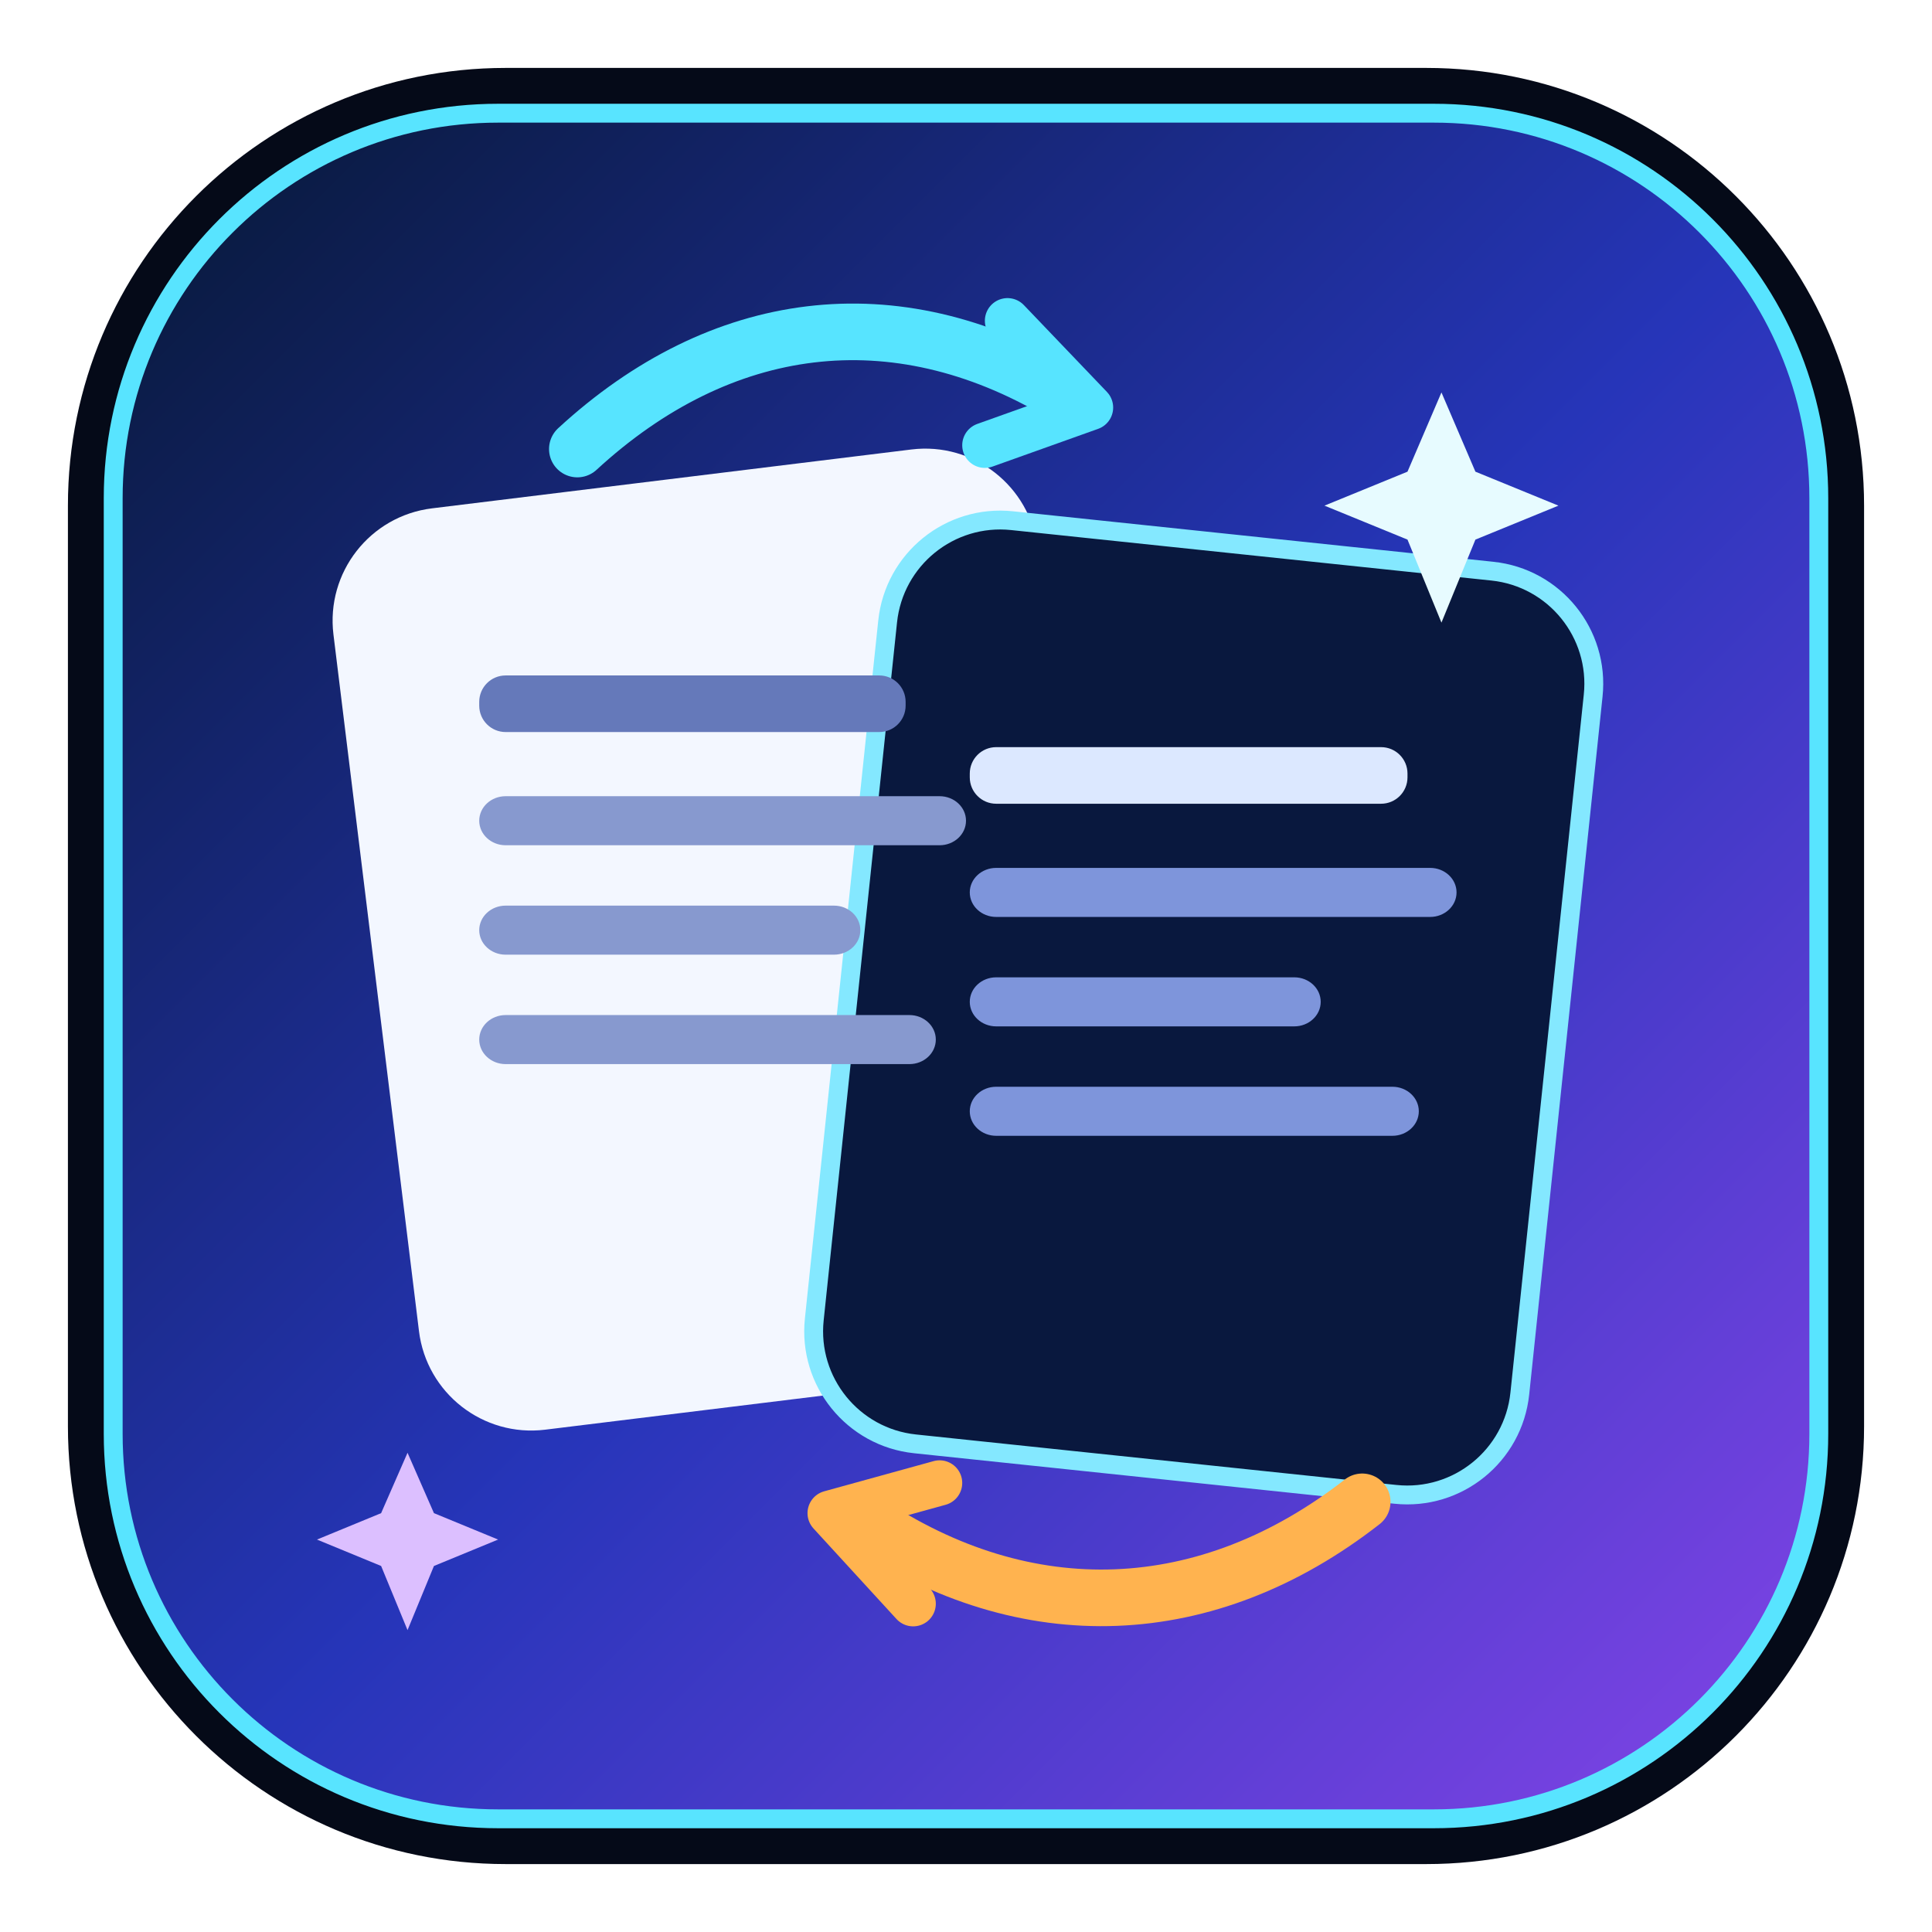
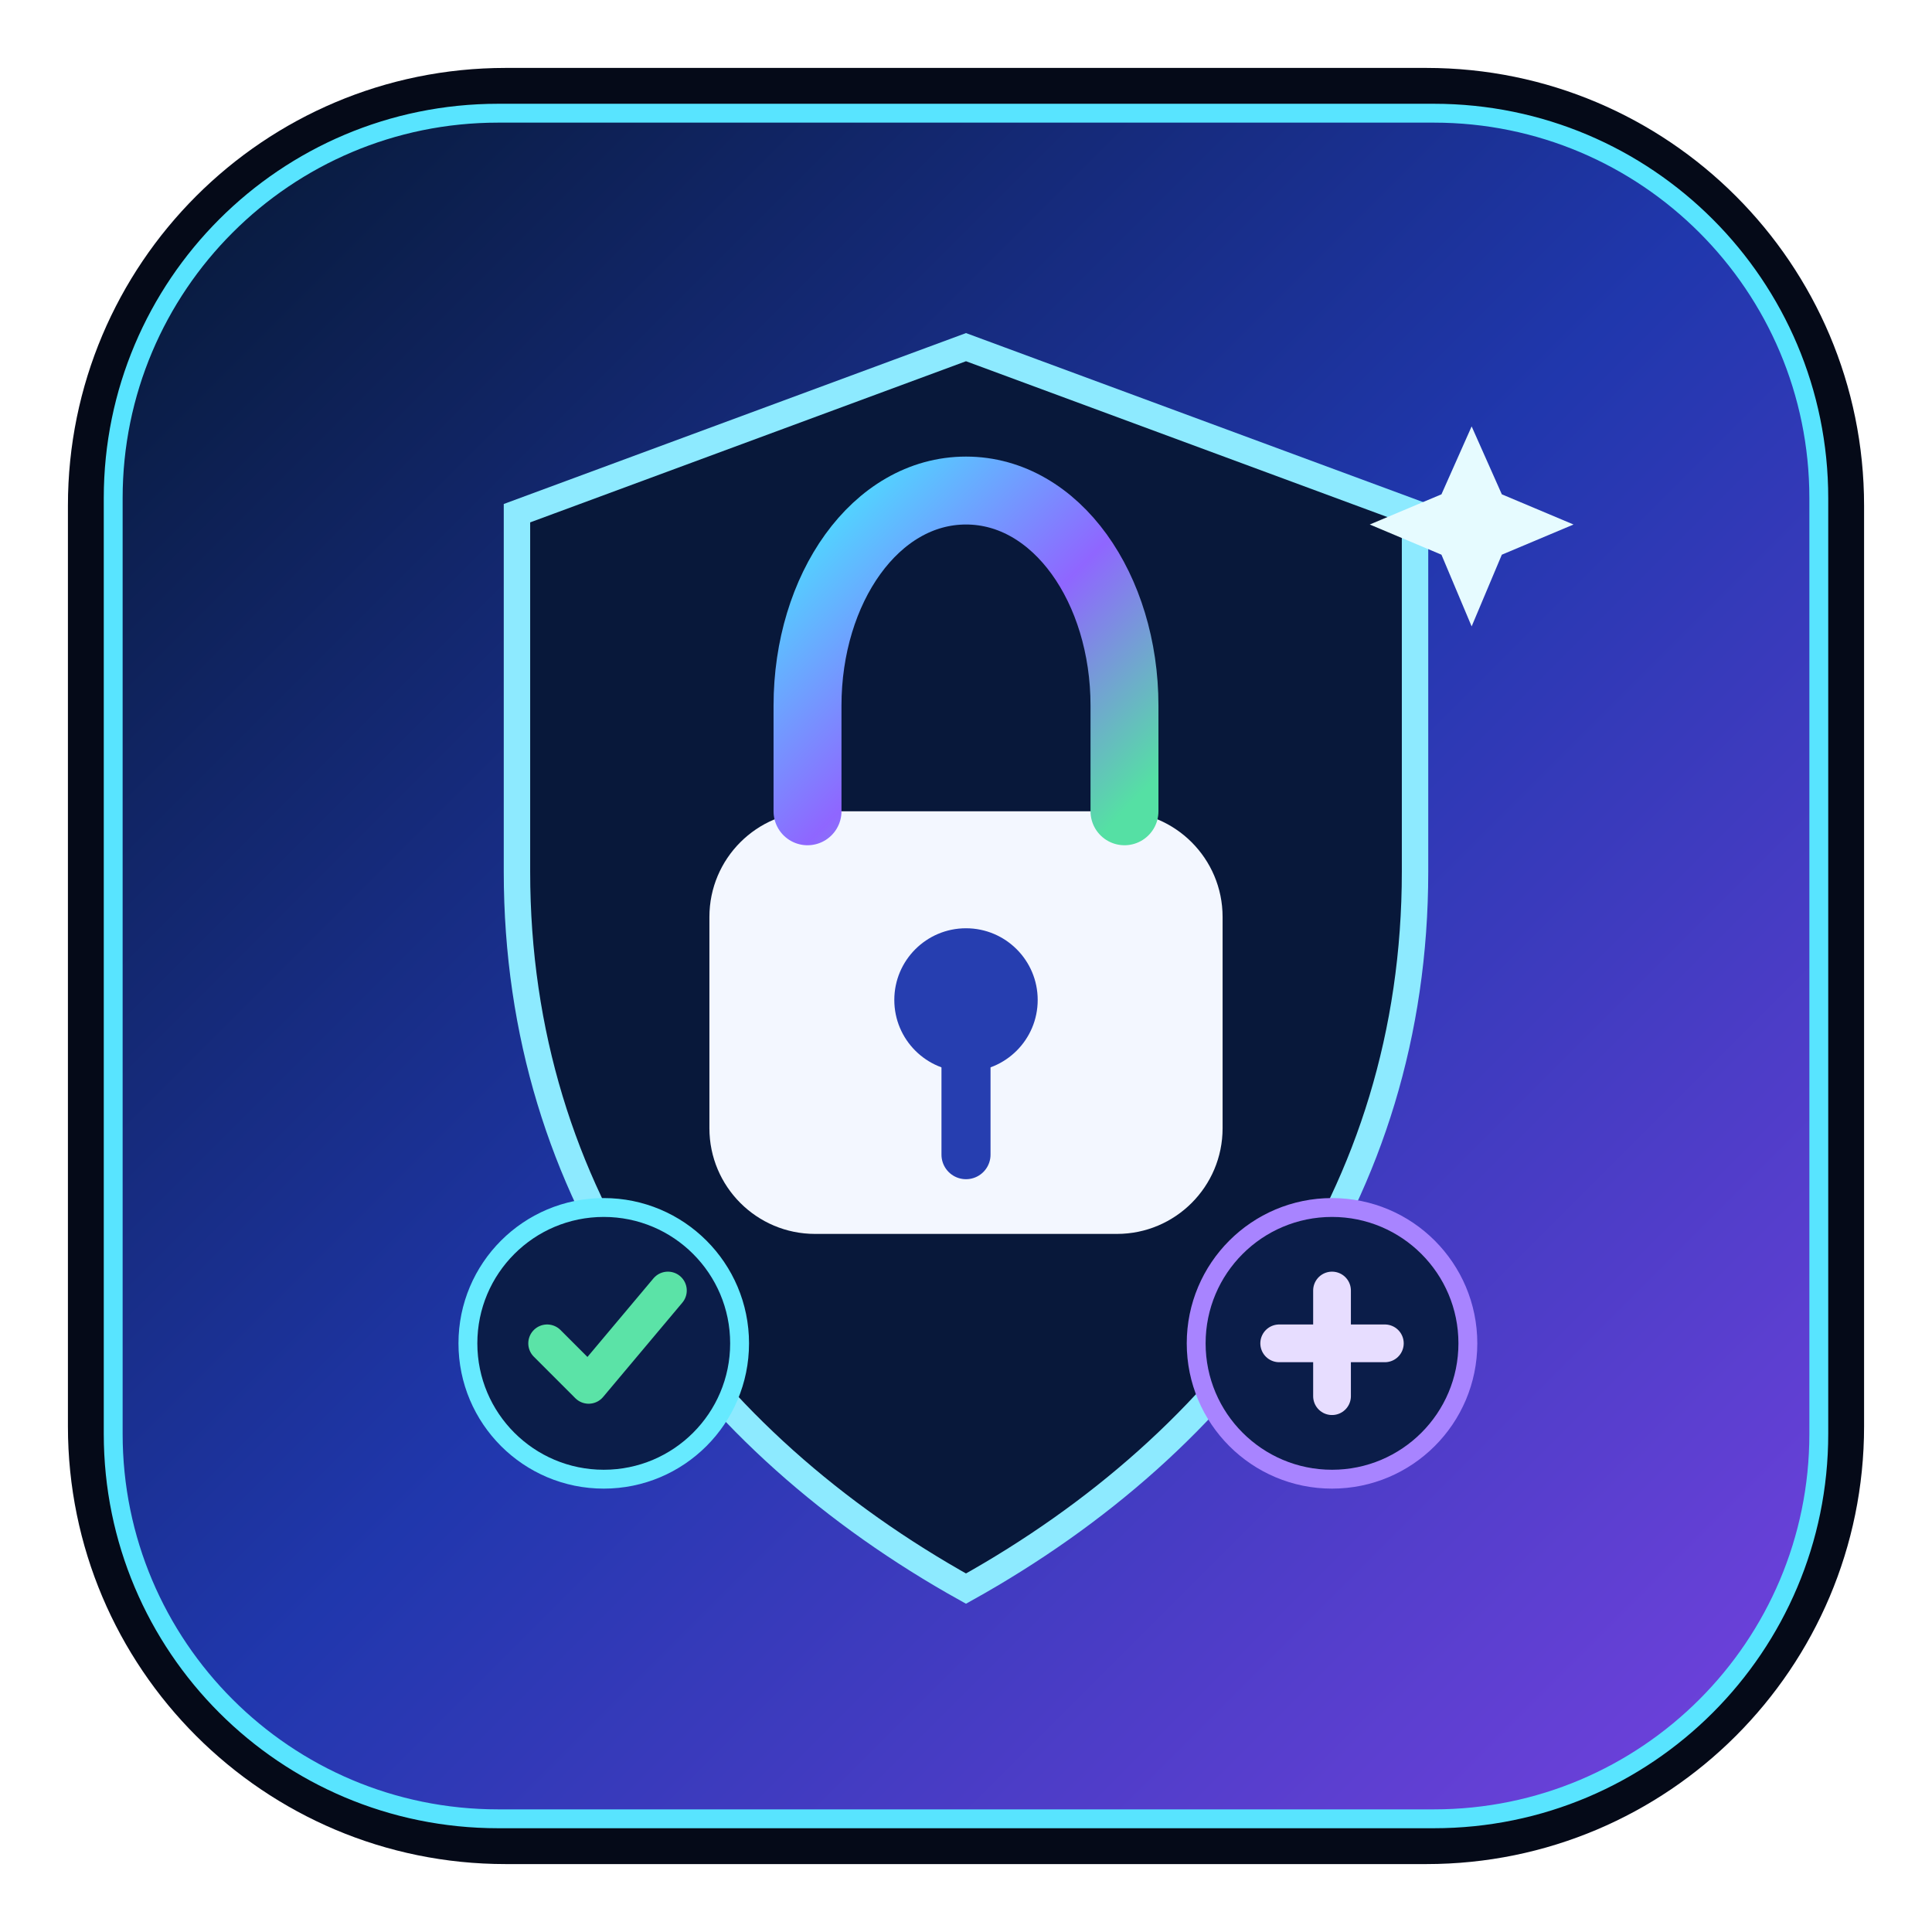
<svg xmlns="http://www.w3.org/2000/svg" viewBox="0 0 512 512">
  <defs>
    <linearGradient id="b" x1="0" y1="0" x2="1" y2="1">
-       <stop stop-color="#071835" />
-       <stop offset=".52" stop-color="#2635b9" />
-       <stop offset="1" stop-color="#8344e7" />
+       <stop stop-color="#061832" />
+       <stop offset=".5" stop-color="#2037ad" />
+       <stop offset="1" stop-color="#7542df" />
    </linearGradient>
    <linearGradient id="a" x1="0" y1="0" x2="1" y2="1">
-       <stop stop-color="#46e8ff" />
-       <stop offset=".55" stop-color="#9b61ff" />
-       <stop offset="1" stop-color="#ffb650" />
+       <stop stop-color="#47e7ff" />
+       <stop offset=".55" stop-color="#8f66ff" />
+       <stop offset="1" stop-color="#55e0a4" />
    </linearGradient>
  </defs>
  <rect x="18" y="18" width="476" height="476" rx="116" fill="#050a18" />
  <rect x="30" y="30" width="452" height="452" rx="102" fill="url(#b)" stroke="#58e4ff" stroke-width="5" />
-   <rect x="99" y="126" width="188" height="246" rx="30" fill="#f3f7ff" transform="rotate(-7 193 249)" />
-   <rect x="225" y="144" width="188" height="246" rx="30" fill="#09183e" stroke="#84e8ff" stroke-width="5" transform="rotate(6 319 267)" />
-   <rect x="127" y="179" width="113" height="15" rx="7" fill="#6579ba" />
-   <rect x="127" y="211" width="129" height="13" rx="7" fill="#8799cf" />
-   <rect x="127" y="240" width="101" height="13" rx="7" fill="#8799cf" />
-   <rect x="127" y="269" width="121" height="13" rx="7" fill="#8799cf" />
-   <rect x="257" y="198" width="116" height="15" rx="7" fill="#dce8ff" />
-   <rect x="257" y="230" width="129" height="13" rx="7" fill="#7e95db" />
-   <rect x="257" y="259" width="93" height="13" rx="7" fill="#7e95db" />
-   <rect x="257" y="288" width="119" height="13" rx="7" fill="#7e95db" />
-   <path d="M153 119c38-35 84-41 128-15" fill="none" stroke="#57e4ff" stroke-width="15" stroke-linecap="round" />
-   <path d="M267 85l22 23-28 10" fill="none" stroke="#57e4ff" stroke-width="12" stroke-linecap="round" stroke-linejoin="round" />
-   <path d="M361 398c-41 32-89 34-132 5" fill="none" stroke="#ffb34f" stroke-width="15" stroke-linecap="round" />
-   <path d="M242 425l-22-24 29-8" fill="none" stroke="#ffb34f" stroke-width="12" stroke-linecap="round" stroke-linejoin="round" />
-   <path d="M382 104l9 21 22 9-22 9-9 22-9-22-22-9 22-9z" fill="#e7fbff" />
-   <path d="M108 385l7 16 17 7-17 7-7 17-7-17-17-7 17-7z" fill="#dcbfff" />
+   <path d="M256 92l119 44v95c0 86-49 151-119 190-70-39-119-104-119-190v-95z" fill="#08183a" stroke="#8deaff" stroke-width="7" />
+   <rect x="188" y="215" width="136" height="112" rx="28" fill="#f3f7ff" />
+   <path d="M214 215v-28c0-31 18-57 42-57s42 26 42 57v28" fill="none" stroke="url(#a)" stroke-width="18" stroke-linecap="round" />
+   <circle cx="256" cy="265" r="19" fill="#263eb0" />
+   <path d="M256 282v24" stroke="#263eb0" stroke-width="13" stroke-linecap="round" />
+   <circle cx="160" cy="356" r="36" fill="#0b1d49" stroke="#66eaff" stroke-width="5" />
+   <path d="M145 356l11 11 21-25" fill="none" stroke="#5be3a7" stroke-width="10" stroke-linecap="round" stroke-linejoin="round" />
+   <circle cx="353" cy="356" r="36" fill="#0b1d49" stroke="#a884ff" stroke-width="5" />
+   <path d="M339 356h28M353 342v28" stroke="#e7ddff" stroke-width="10" stroke-linecap="round" />
+   <path d="M390 113l8 18 19 8-19 8-8 19-8-19-19-8 19-8z" fill="#e6fbff" />
</svg>
